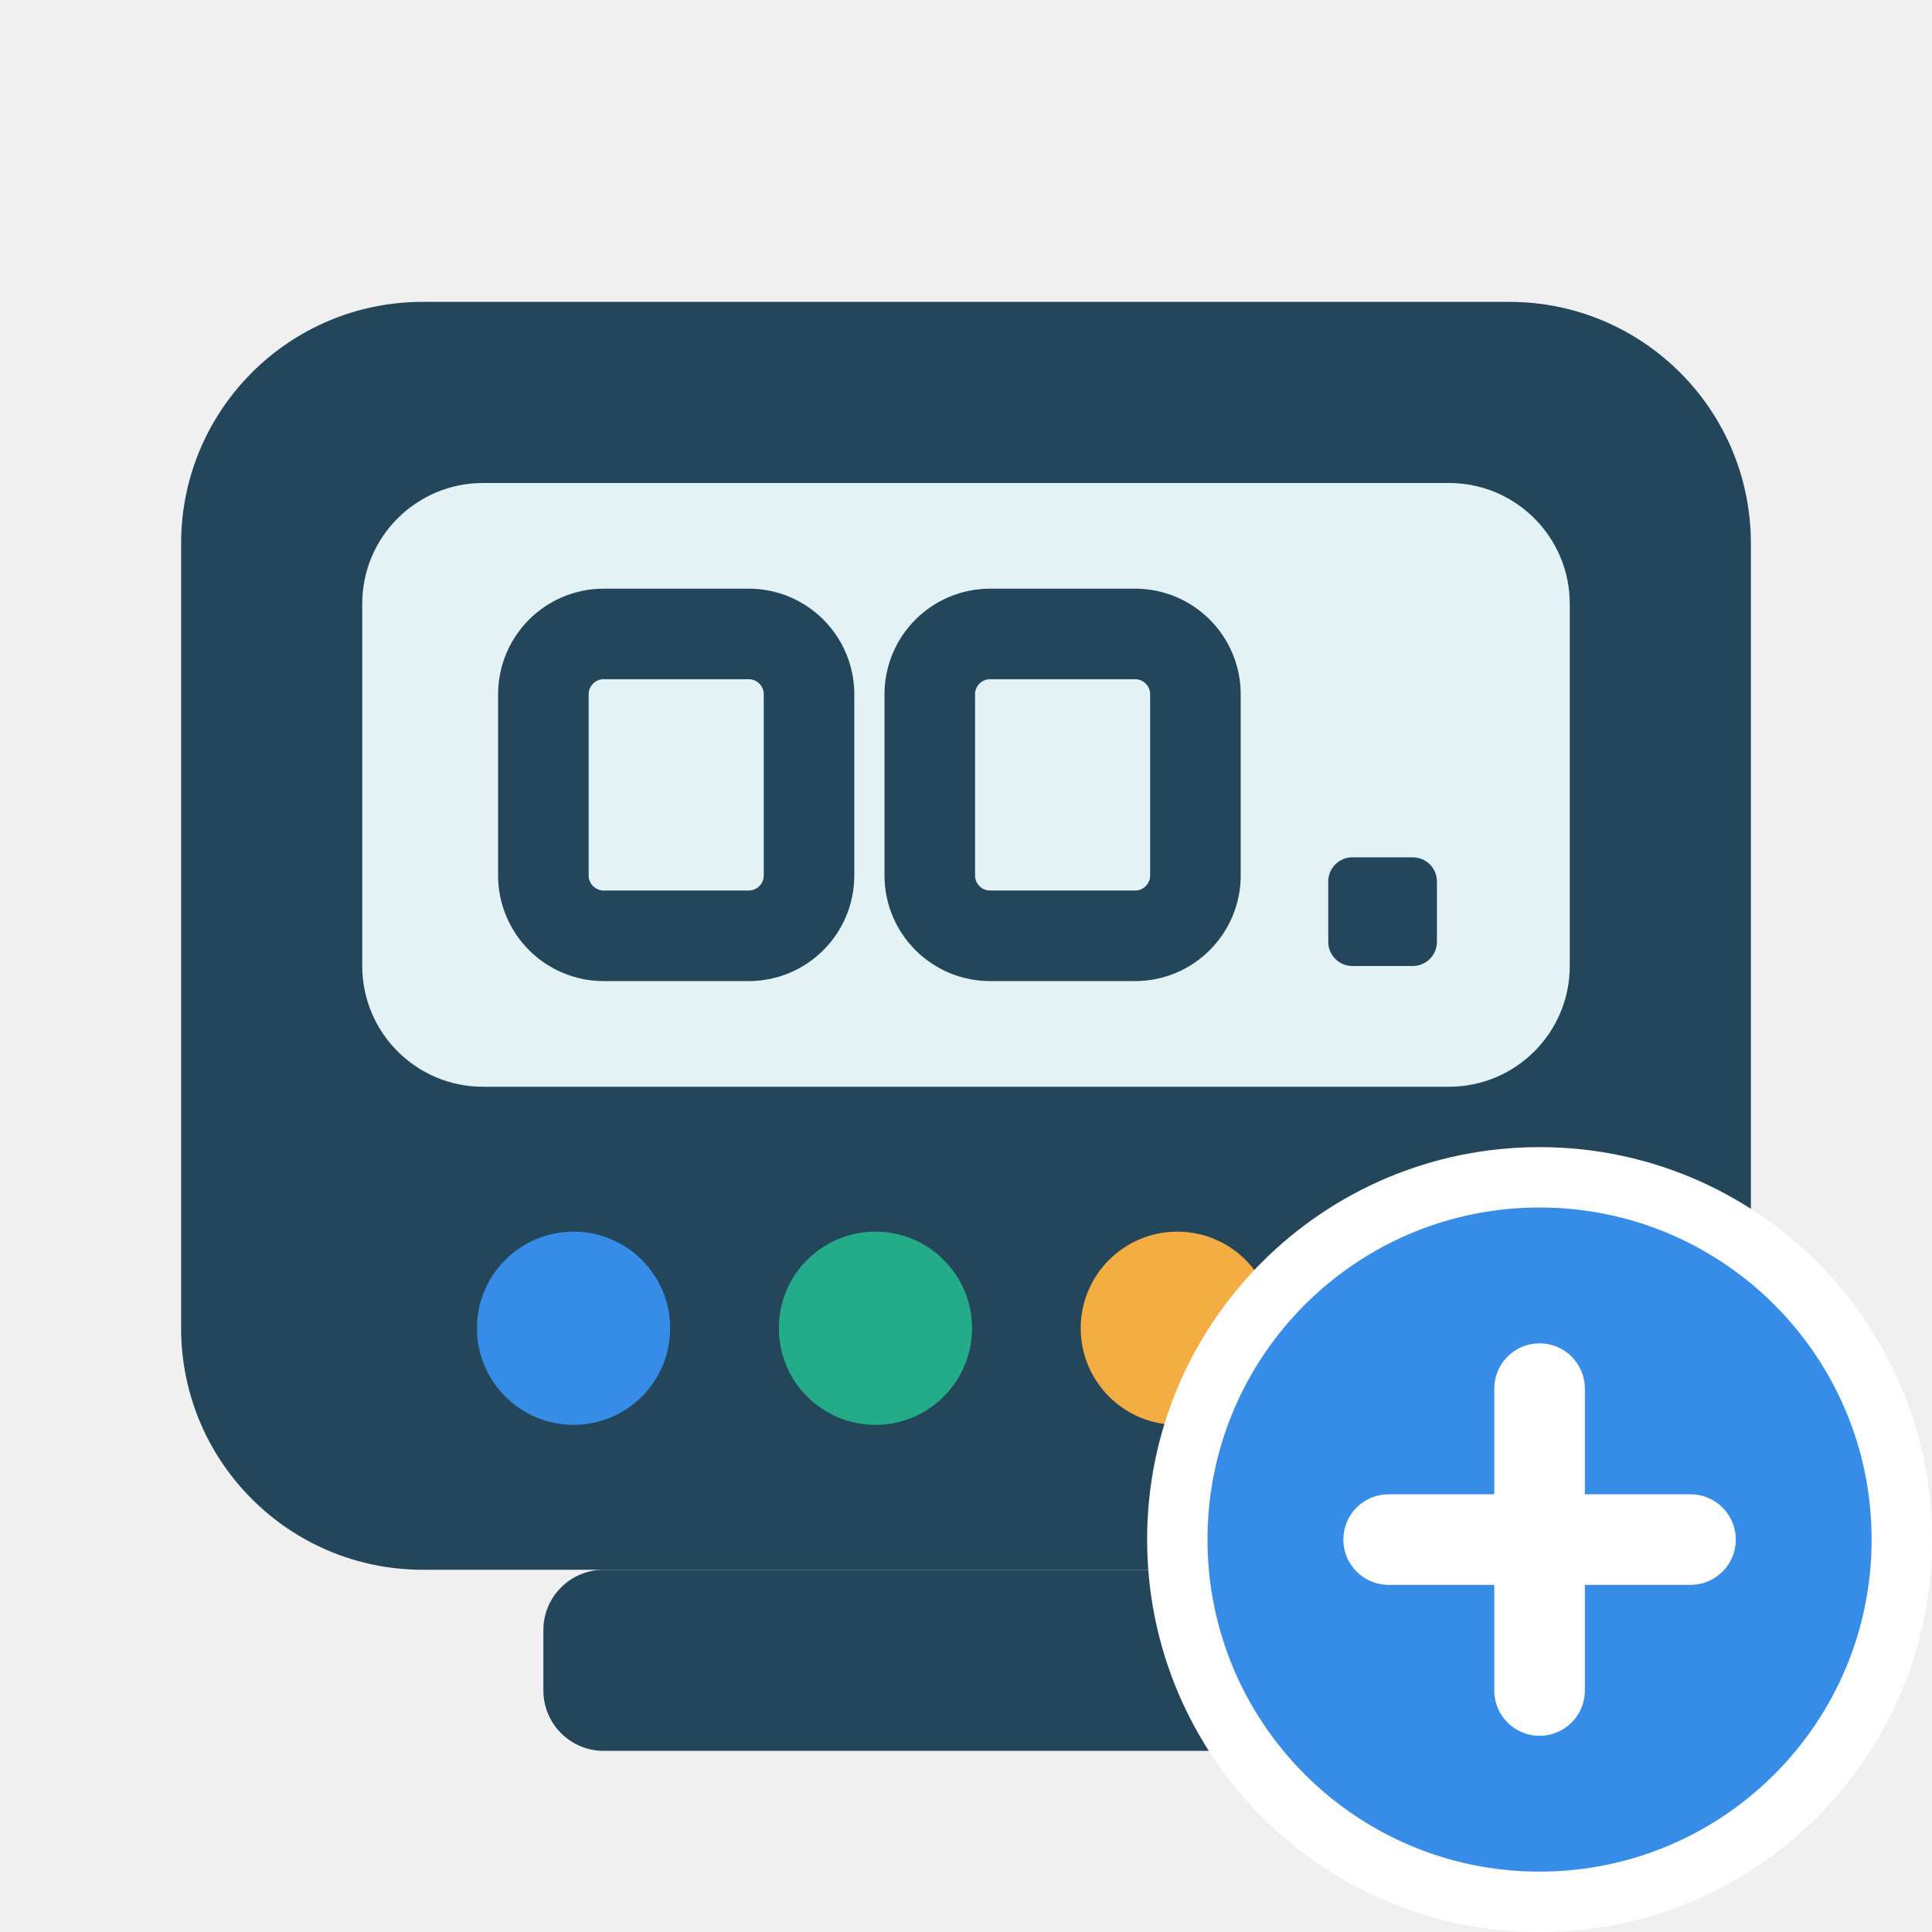
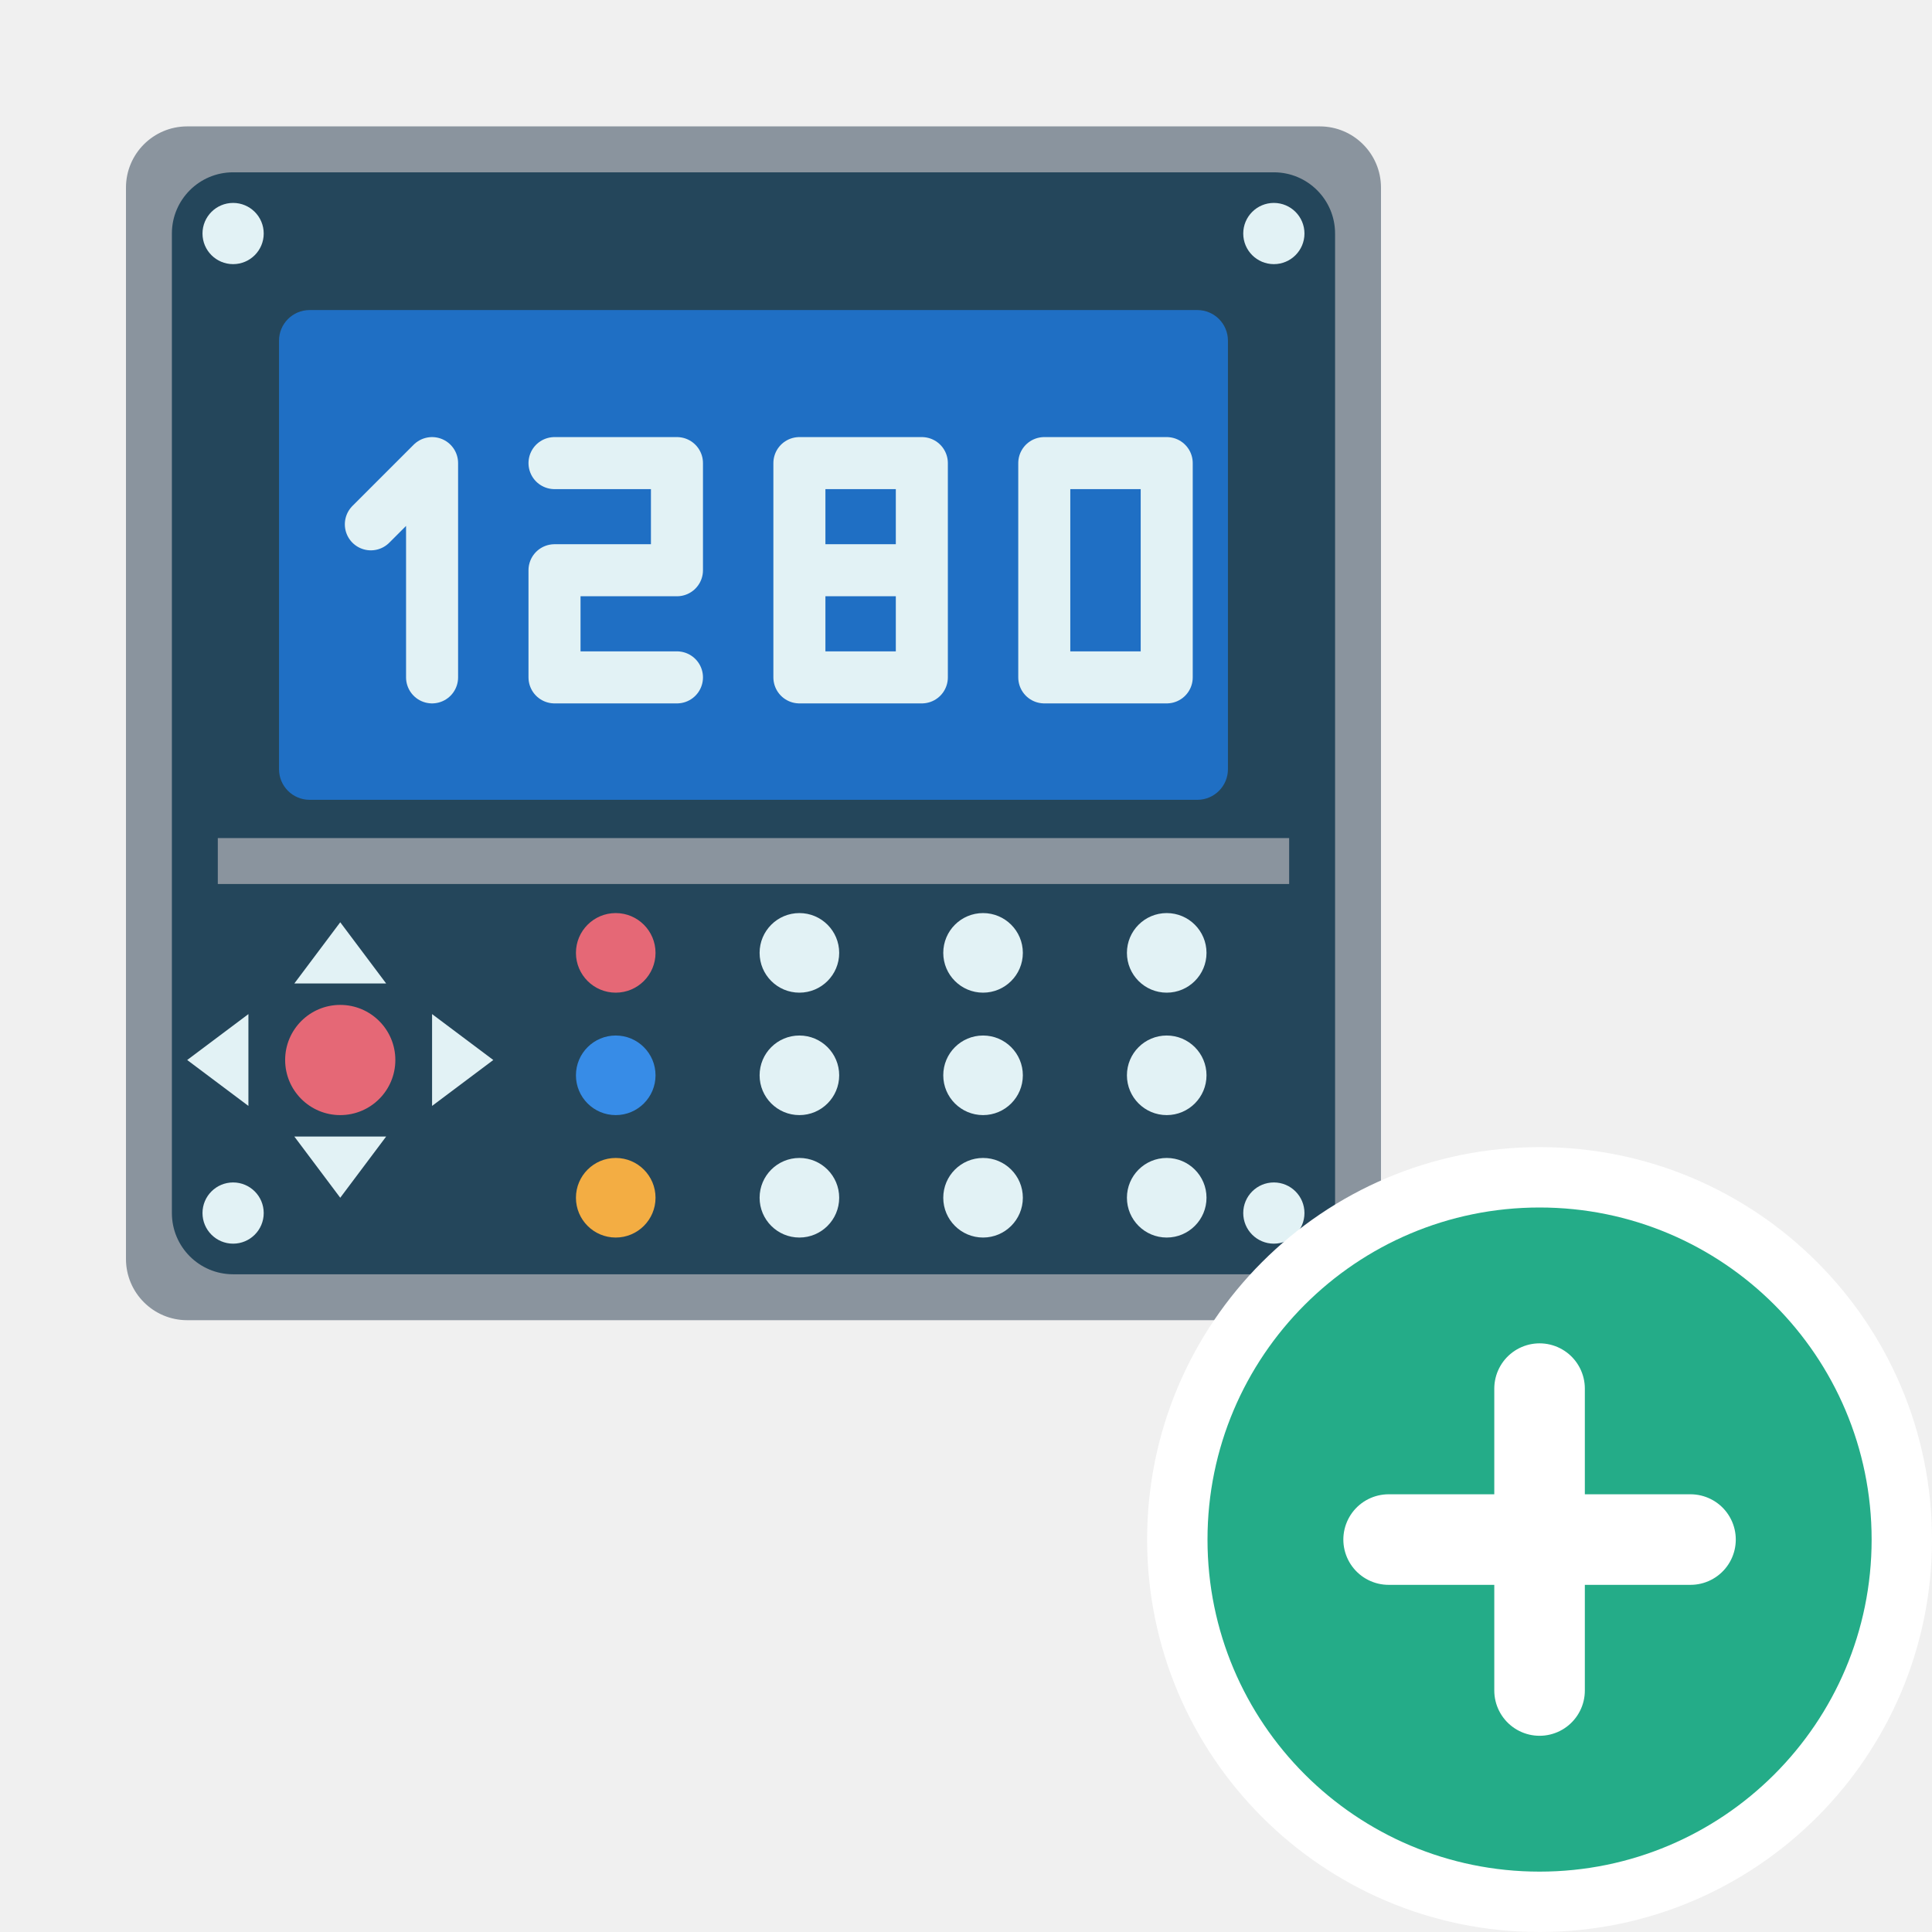
- <svg xmlns="http://www.w3.org/2000/svg" width="32" height="32" viewBox="0 0 32 32">
-   <rect x="9" y="26" width="14" height="3" rx="1" fill="#24465B" />
-   <rect x="3" y="5" width="26" height="21" rx="4" fill="#24465B" />
-   <rect x="6" y="8" width="20" height="10" rx="2" fill="#E2F2F5" />
-   <rect x="9" y="10.5" width="4.4" height="5" rx="1" fill="none" stroke="#24465B" stroke-width="1.5" />
-   <rect x="15.4" y="10.5" width="4.4" height="5" rx="1" fill="none" stroke="#24465B" stroke-width="1.5" />
-   <rect x="22" y="14.2" width="1.8" height="1.8" rx="0.4" fill="#24465B" />
-   <circle cx="9.5" cy="22" r="1.6" fill="#378CE7" />
-   <circle cx="14.5" cy="22" r="1.6" fill="#24AC88" />
-   <circle cx="19.5" cy="22" r="1.6" fill="#F3AD43" />
-   <ellipse cx="25.5" cy="25.5" rx="6.5" ry="6.5" fill="#FFFFFF" />
-   <ellipse cx="25.5" cy="25.5" rx="5.5" ry="5.5" fill="#378CE7" />
-   <polyline points="23,25.5 28,25.5" fill="none" stroke="#FFFFFF" stroke-width="1.5" stroke-linecap="round" stroke-linejoin="round" />
-   <polyline points="25.5,23 25.5,28" fill="none" stroke="#FFFFFF" stroke-width="1.5" stroke-linecap="round" stroke-linejoin="round" />
+ <svg xmlns="http://www.w3.org/2000/svg" width="32" height="32" viewBox="0 0 64 64" role="img" aria-labelledby="title">
+   <g transform="translate(0 -1) scale(.78)">
+     <g transform="translate(-10.25 .15) scale(1.3)">
+       <rect x="12" y="5" width="41" height="39" rx="2" fill="#8A949E" />
+       <rect x="13.5" y="6.5" width="38" height="36" rx="2" fill="#24465B" />
+       <rect x="17" y="11" width="31" height="16" rx="1" fill="#1F6FC4" />
+       <path d="m20 18 2-2v7m4-7h4v3.5h-4V23h4m4-7h4v7h-4Zm0 3.5h4m4-3.5h4v7h-4Z" fill="none" stroke="#E2F2F5" stroke-width="1.7" stroke-linecap="round" stroke-linejoin="round" />
+       <path d="M15 29h35" stroke="#8A949E" stroke-width="1.5" />
+       <g fill="#E2F2F5">
+         <circle cx="34" cy="32" r="1.3" />
+         <circle cx="40" cy="32" r="1.3" />
+         <circle cx="46" cy="32" r="1.3" />
+         <circle cx="34" cy="36" r="1.3" />
+         <circle cx="40" cy="36" r="1.3" />
+         <circle cx="46" cy="36" r="1.3" />
+         <circle cx="34" cy="40" r="1.3" />
+         <circle cx="40" cy="40" r="1.3" />
+         <circle cx="46" cy="40" r="1.3" />
+         <path d="m19 31-1.5 2h3Zm0 9-1.5-2h3Zm-5-4.5 2-1.5v3Zm10 0-2-1.5v3Z" />
+       </g>
+       <circle cx="19" cy="35.5" r="1.8" fill="#E56876" />
+       <circle cx="28" cy="32" r="1.3" fill="#E56876" />
+       <circle cx="28" cy="36" r="1.3" fill="#378CE7" />
+       <circle cx="28" cy="40" r="1.3" fill="#F3AD43" />
+       <g fill="#E2F2F5">
+         <circle cx="15.5" cy="8.5" r="1" />
+         <circle cx="49.5" cy="8.5" r="1" />
+         <circle cx="15.5" cy="40.5" r="1" />
+         <circle cx="49.5" cy="40.5" r="1" />
+       </g>
+     </g>
+   </g>
+   <g transform="scale(2)">
+     <ellipse cx="25.5" cy="25.5" rx="6.5" ry="6.5" fill="#FFFFFF" />
+     <ellipse cx="25.5" cy="25.5" rx="5.5" ry="5.5" fill="#24AC88" />
+     <polyline points="23,25.5 28,25.5" fill="none" stroke="#FFFFFF" stroke-width="1.5" stroke-linecap="round" stroke-linejoin="round" />
+     <polyline points="25.5,23 25.5,28" fill="none" stroke="#FFFFFF" stroke-width="1.5" stroke-linecap="round" stroke-linejoin="round" />
+   </g>
</svg>
